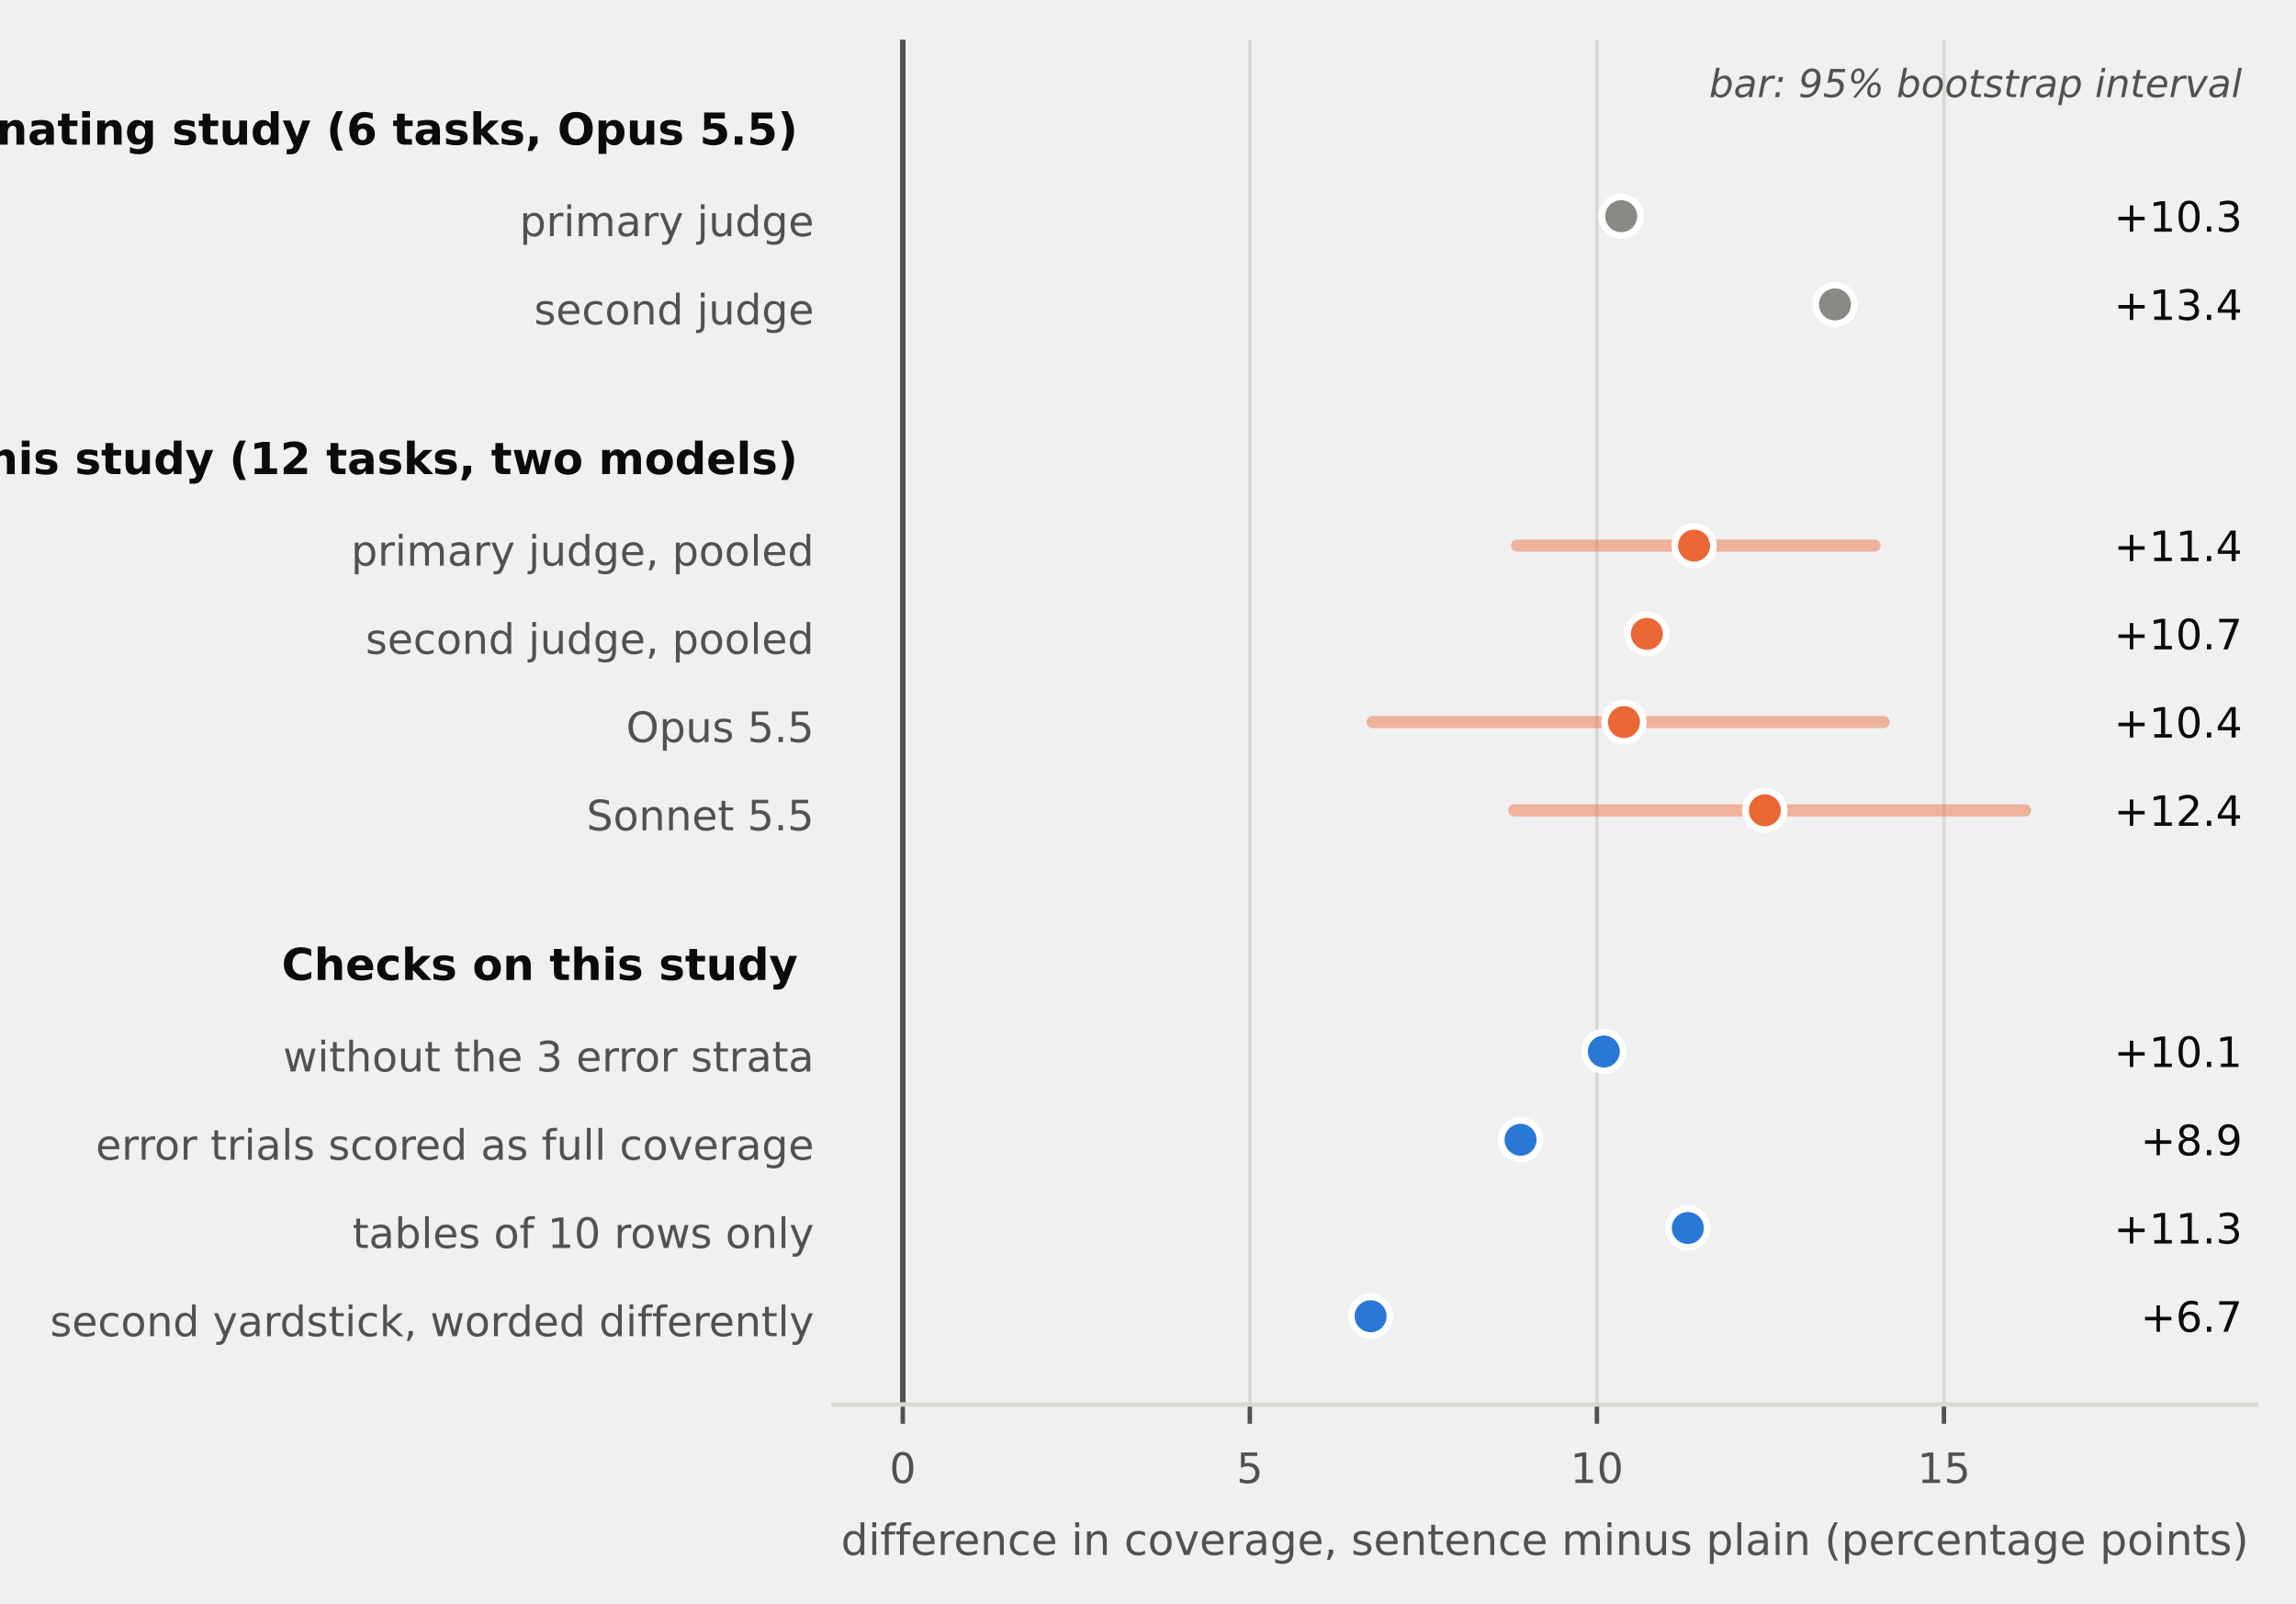
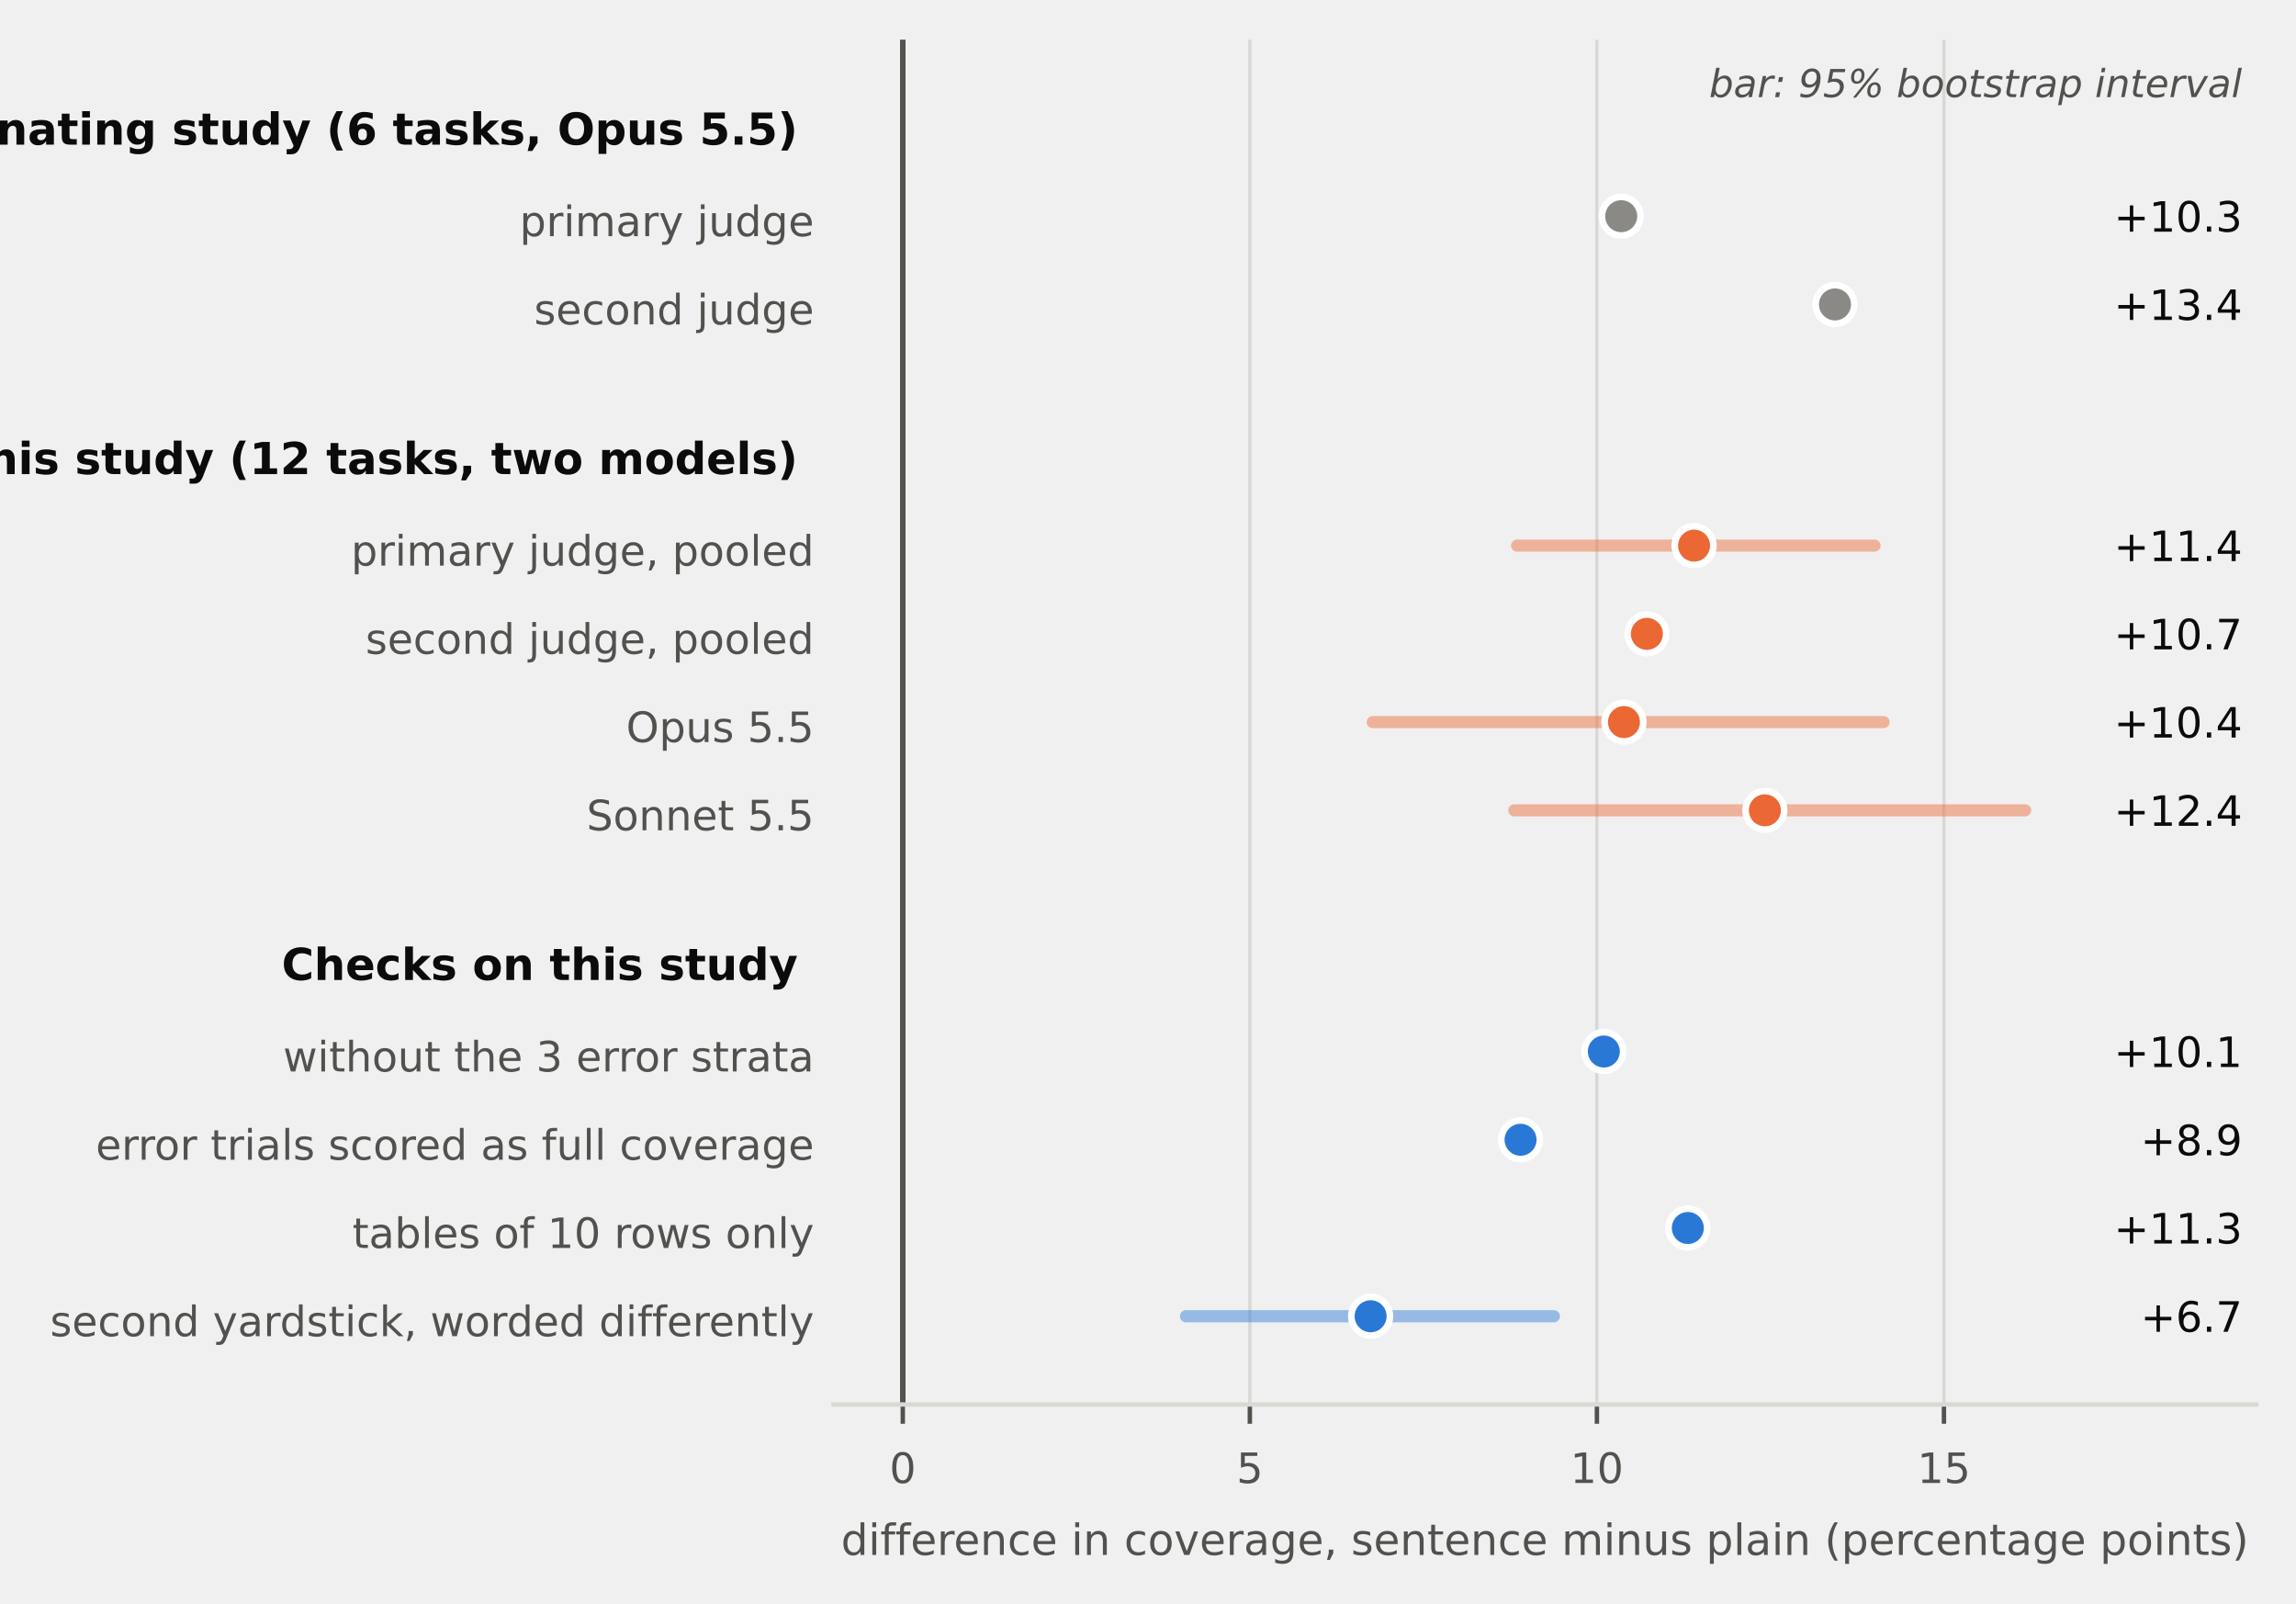
<svg xmlns="http://www.w3.org/2000/svg" xmlns:xlink="http://www.w3.org/1999/xlink" width="416.383pt" height="290.769pt" viewBox="0 0 416.383 290.769" version="1.1">
  <defs>
    <style type="text/css">*{stroke-linejoin: round; stroke-linecap: butt}</style>
  </defs>
  <g id="figure_1">
    <g id="patch_1">
      <path d="M 0 290.769  L 416.383 290.769  L 416.383 0  L 0 0  L 0 290.769  z " style="fill: none" />
    </g>
    <g id="axes_1">
      <g id="patch_2">
        <path d="M 151.135 254.628  L 409.183 254.628  L 409.183 7.2  L 151.135 7.2  L 151.135 254.628  z " style="fill: none" />
      </g>
      <g id="matplotlib.axis_1">
        <g id="xtick_1">
          <g id="line2d_1">
            <path d="M 163.723 254.628  L 163.723 7.2  " clip-path="url(#pe034add187)" style="fill: none; stroke: #d9d8d4; stroke-width: 0.6; stroke-linecap: square" />
          </g>
          <g id="line2d_2">
            <defs>
              <path id="m76695bbce8" d="M 0 0  L 0 3.5  " style="stroke: #52514e; stroke-width: 0.8" />
            </defs>
            <g>
              <use xlink:href="#m76695bbce8" x="163.723" y="254.628" style="fill: #52514e; stroke: #52514e; stroke-width: 0.8" />
            </g>
          </g>
          <g id="text_1">
            <text style="font-size: 7.6px; font-family: 'Helvetica Neue', 'DejaVu Sans'; text-anchor: middle; fill: #52514e" x="163.723" y="268.863" transform="rotate(-0 163.7227 268.8632)">0</text>
          </g>
        </g>
        <g id="xtick_2">
          <g id="line2d_3">
            <path d="M 226.661 254.628  L 226.661 7.2  " clip-path="url(#pe034add187)" style="fill: none; stroke: #d9d8d4; stroke-width: 0.6; stroke-linecap: square" />
          </g>
          <g id="line2d_4">
            <g>
              <use xlink:href="#m76695bbce8" x="226.661" y="254.628" style="fill: #52514e; stroke: #52514e; stroke-width: 0.8" />
            </g>
          </g>
          <g id="text_2">
            <text style="font-size: 7.6px; font-family: 'Helvetica Neue', 'DejaVu Sans'; text-anchor: middle; fill: #52514e" x="226.661" y="268.863" transform="rotate(-0 226.6612 268.8632)">5</text>
          </g>
        </g>
        <g id="xtick_3">
          <g id="line2d_5">
            <path d="M 289.6 254.628  L 289.6 7.2  " clip-path="url(#pe034add187)" style="fill: none; stroke: #d9d8d4; stroke-width: 0.6; stroke-linecap: square" />
          </g>
          <g id="line2d_6">
            <g>
              <use xlink:href="#m76695bbce8" x="289.6" y="254.628" style="fill: #52514e; stroke: #52514e; stroke-width: 0.8" />
            </g>
          </g>
          <g id="text_3">
            <text style="font-size: 7.6px; font-family: 'Helvetica Neue', 'DejaVu Sans'; text-anchor: middle; fill: #52514e" x="289.6" y="268.863" transform="rotate(-0 289.5997 268.8632)">10</text>
          </g>
        </g>
        <g id="xtick_4">
          <g id="line2d_7">
            <path d="M 352.538 254.628  L 352.538 7.2  " clip-path="url(#pe034add187)" style="fill: none; stroke: #d9d8d4; stroke-width: 0.6; stroke-linecap: square" />
          </g>
          <g id="line2d_8">
            <g>
              <use xlink:href="#m76695bbce8" x="352.538" y="254.628" style="fill: #52514e; stroke: #52514e; stroke-width: 0.8" />
            </g>
          </g>
          <g id="text_4">
            <text style="font-size: 7.6px; font-family: 'Helvetica Neue', 'DejaVu Sans'; text-anchor: middle; fill: #52514e" x="352.538" y="268.863" transform="rotate(-0 352.5383 268.8632)">15</text>
          </g>
        </g>
        <g id="text_5">
          <text style="font-size: 7.8px; font-family: 'Helvetica Neue', 'DejaVu Sans'; text-anchor: middle; fill: #52514e" x="280.159" y="281.908" transform="rotate(-0 280.159 281.9076)">difference in coverage, sentence minus plain (percentage points)</text>
        </g>
      </g>
      <g id="matplotlib.axis_2">
        <g id="ytick_1">
          <g id="line2d_9" />
          <g id="text_6">
            <text style="font-size: 7.6px; font-family: 'Helvetica Neue', 'DejaVu Sans'; text-anchor: end; fill: #52514e" x="147.635" y="42.813" transform="rotate(-0 147.635 42.8126)">primary judge</text>
          </g>
        </g>
        <g id="ytick_2">
          <g id="line2d_10" />
          <g id="text_7">
            <text style="font-size: 7.6px; font-family: 'Helvetica Neue', 'DejaVu Sans'; text-anchor: end; fill: #52514e" x="147.635" y="58.81" transform="rotate(-0 147.635 58.8101)">second judge</text>
          </g>
        </g>
        <g id="ytick_3">
          <g id="line2d_11" />
          <g id="text_8">
            <text style="font-size: 7.6px; font-family: 'Helvetica Neue', 'DejaVu Sans'; text-anchor: end; fill: #52514e" x="147.635" y="102.537" transform="rotate(-0 147.635 102.5366)">primary judge, pooled</text>
          </g>
        </g>
        <g id="ytick_4">
          <g id="line2d_12" />
          <g id="text_9">
            <text style="font-size: 7.6px; font-family: 'Helvetica Neue', 'DejaVu Sans'; text-anchor: end; fill: #52514e" x="147.635" y="118.534" transform="rotate(-0 147.635 118.5341)">second judge, pooled</text>
          </g>
        </g>
        <g id="ytick_5">
          <g id="line2d_13" />
          <g id="text_10">
            <text style="font-size: 7.6px; font-family: 'Helvetica Neue', 'DejaVu Sans'; text-anchor: end; fill: #52514e" x="147.635" y="134.532" transform="rotate(-0 147.635 134.5316)">Opus 5.5</text>
          </g>
        </g>
        <g id="ytick_6">
          <g id="line2d_14" />
          <g id="text_11">
            <text style="font-size: 7.6px; font-family: 'Helvetica Neue', 'DejaVu Sans'; text-anchor: end; fill: #52514e" x="147.635" y="150.529" transform="rotate(-0 147.635 150.5291)">Sonnet 5.5</text>
          </g>
        </g>
        <g id="ytick_7">
          <g id="line2d_15" />
          <g id="text_12">
            <text style="font-size: 7.6px; font-family: 'Helvetica Neue', 'DejaVu Sans'; text-anchor: end; fill: #52514e" x="147.635" y="194.256" transform="rotate(-0 147.635 194.2556)">without the 3 error strata</text>
          </g>
        </g>
        <g id="ytick_8">
          <g id="line2d_16" />
          <g id="text_13">
            <text style="font-size: 7.6px; font-family: 'Helvetica Neue', 'DejaVu Sans'; text-anchor: end; fill: #52514e" x="147.635" y="210.253" transform="rotate(-0 147.635 210.2531)">error trials scored as full coverage</text>
          </g>
        </g>
        <g id="ytick_9">
          <g id="line2d_17" />
          <g id="text_14">
            <text style="font-size: 7.6px; font-family: 'Helvetica Neue', 'DejaVu Sans'; text-anchor: end; fill: #52514e" x="147.635" y="226.251" transform="rotate(-0 147.635 226.2506)">tables of 10 rows only</text>
          </g>
        </g>
        <g id="ytick_10">
          <g id="line2d_18" />
          <g id="text_15">
            <text style="font-size: 7.6px; font-family: 'Helvetica Neue', 'DejaVu Sans'; text-anchor: end; fill: #52514e" x="147.635" y="242.248" transform="rotate(-0 147.635 242.2481)">second yardstick, worded differently</text>
          </g>
        </g>
      </g>
      <g id="line2d_19">
        <defs>
          <path id="m700294fc83" d="M 0 3.5  C 0.928 3.5 1.819 3.131 2.475 2.475  C 3.131 1.819 3.5 0.928 3.5 0  C 3.5 -0.928 3.131 -1.819 2.475 -2.475  C 1.819 -3.131 0.928 -3.5 0 -3.5  C -0.928 -3.5 -1.819 -3.131 -2.475 -2.475  C -3.131 -1.819 -3.5 -0.928 -3.5 0  C -3.5 0.928 -3.131 1.819 -2.475 2.475  C -1.819 3.131 -0.928 3.5 0 3.5  z " style="stroke: #ffffff; stroke-width: 1.2" />
        </defs>
        <g clip-path="url(#pe034add187)">
          <use xlink:href="#m700294fc83" x="294.005" y="39.195" style="fill: #8a8985; stroke: #ffffff; stroke-width: 1.2" />
        </g>
      </g>
      <g id="line2d_20">
        <g clip-path="url(#pe034add187)">
          <use xlink:href="#m700294fc83" x="332.776" y="55.193" style="fill: #8a8985; stroke: #ffffff; stroke-width: 1.2" />
        </g>
      </g>
      <g id="line2d_21">
        <path d="M 275.124 98.919  L 339.951 98.919  " clip-path="url(#pe034add187)" style="fill: none; stroke: #eb6834; stroke-opacity: 0.45; stroke-width: 2.2; stroke-linecap: round" />
      </g>
      <g id="line2d_22">
        <defs>
          <path id="mebd650de02" d="M 0 3.5  C 0.928 3.5 1.819 3.131 2.475 2.475  C 3.131 1.819 3.5 0.928 3.5 0  C 3.5 -0.928 3.131 -1.819 2.475 -2.475  C 1.819 -3.131 0.928 -3.5 0 -3.5  C -0.928 -3.5 -1.819 -3.131 -2.475 -2.475  C -3.131 -1.819 -3.5 -0.928 -3.5 0  C -3.5 0.928 -3.131 1.819 -2.475 2.475  C -1.819 3.131 -0.928 3.5 0 3.5  z " style="stroke: #ffffff; stroke-width: 1.2" />
        </defs>
        <g clip-path="url(#pe034add187)">
          <use xlink:href="#mebd650de02" x="307.223" y="98.919" style="fill: #eb6834; stroke: #ffffff; stroke-width: 1.2" />
        </g>
      </g>
      <g id="line2d_23">
        <g clip-path="url(#pe034add187)">
          <use xlink:href="#mebd650de02" x="298.663" y="114.916" style="fill: #eb6834; stroke: #ffffff; stroke-width: 1.2" />
        </g>
      </g>
      <g id="line2d_24">
        <path d="M 248.941 130.914  L 341.587 130.914  " clip-path="url(#pe034add187)" style="fill: none; stroke: #eb6834; stroke-opacity: 0.45; stroke-width: 2.2; stroke-linecap: round" />
      </g>
      <g id="line2d_25">
        <g clip-path="url(#pe034add187)">
          <use xlink:href="#mebd650de02" x="294.509" y="130.914" style="fill: #eb6834; stroke: #ffffff; stroke-width: 1.2" />
        </g>
      </g>
      <g id="line2d_26">
        <path d="M 274.62 146.911  L 367.266 146.911  " clip-path="url(#pe034add187)" style="fill: none; stroke: #eb6834; stroke-opacity: 0.45; stroke-width: 2.2; stroke-linecap: round" />
      </g>
      <g id="line2d_27">
        <g clip-path="url(#pe034add187)">
          <use xlink:href="#mebd650de02" x="320.062" y="146.911" style="fill: #eb6834; stroke: #ffffff; stroke-width: 1.2" />
        </g>
      </g>
      <g id="line2d_28">
        <defs>
          <path id="m8c7ac39cb0" d="M 0 3.5  C 0.928 3.5 1.819 3.131 2.475 2.475  C 3.131 1.819 3.5 0.928 3.5 0  C 3.5 -0.928 3.131 -1.819 2.475 -2.475  C 1.819 -3.131 0.928 -3.5 0 -3.5  C -0.928 -3.5 -1.819 -3.131 -2.475 -2.475  C -3.131 -1.819 -3.5 -0.928 -3.5 0  C -3.5 0.928 -3.131 1.819 -2.475 2.475  C -1.819 3.131 -0.928 3.5 0 3.5  z " style="stroke: #ffffff; stroke-width: 1.2" />
        </defs>
        <g clip-path="url(#pe034add187)">
          <use xlink:href="#m8c7ac39cb0" x="290.859" y="190.638" style="fill: #2a78d6; stroke: #ffffff; stroke-width: 1.2" />
        </g>
      </g>
      <g id="line2d_29">
        <g clip-path="url(#pe034add187)">
          <use xlink:href="#m8c7ac39cb0" x="275.753" y="206.636" style="fill: #2a78d6; stroke: #ffffff; stroke-width: 1.2" />
        </g>
      </g>
      <g id="line2d_30">
        <g clip-path="url(#pe034add187)">
          <use xlink:href="#m8c7ac39cb0" x="306.09" y="222.633" style="fill: #2a78d6; stroke: #ffffff; stroke-width: 1.2" />
        </g>
      </g>
      <g id="line2d_31">
+         <path d="M 215.081 238.631  L 281.795 238.631  " clip-path="url(#pe034add187)" style="fill: none; stroke: #2a78d6; stroke-opacity: 0.45; stroke-width: 2.2; stroke-linecap: round" />
+       </g>
+       <g id="line2d_32">
        <g clip-path="url(#pe034add187)">
          <use xlink:href="#m8c7ac39cb0" x="248.564" y="238.631" style="fill: #2a78d6; stroke: #ffffff; stroke-width: 1.2" />
        </g>
      </g>
-       <g id="line2d_32">
+       <g id="line2d_33">
        <path d="M 163.723 254.628  L 163.723 7.2  " clip-path="url(#pe034add187)" style="fill: none; stroke: #52514e; stroke-linecap: square" />
      </g>
      <g id="patch_3">
        <path d="M 151.135 254.628  L 409.183 254.628  " style="fill: none; stroke: #d9d8d4; stroke-width: 0.8; stroke-linejoin: miter; stroke-linecap: square" />
      </g>
      <g id="text_16">
        <text style="font-weight: 700; font-size: 8px; font-family: 'Helvetica Neue', 'DejaVu Sans'; text-anchor: end; fill: #0b0b0b" x="144.684" y="26.23" transform="rotate(-0 144.6838 26.2295)">Originating study (6 tasks, Opus 5.5)</text>
      </g>
      <g id="text_17">
        <text style="font-size: 7.6px; font-family: 'Helvetica Neue', 'DejaVu Sans'; text-anchor: end; fill: #0b0b0b" x="406.665" y="42.003" transform="rotate(-0 406.6654 42.0032)">+10.3</text>
      </g>
      <g id="text_18">
        <text style="font-size: 7.6px; font-family: 'Helvetica Neue', 'DejaVu Sans'; text-anchor: end; fill: #0b0b0b" x="406.665" y="58.001" transform="rotate(-0 406.6654 58.0007)">+13.4</text>
      </g>
      <g id="text_19">
        <text style="font-weight: 700; font-size: 8px; font-family: 'Helvetica Neue', 'DejaVu Sans'; text-anchor: end; fill: #0b0b0b" x="144.684" y="85.954" transform="rotate(-0 144.6838 85.9535)">This study (12 tasks, two models)</text>
      </g>
      <g id="text_20">
        <text style="font-size: 7.6px; font-family: 'Helvetica Neue', 'DejaVu Sans'; text-anchor: end; fill: #0b0b0b" x="406.665" y="101.727" transform="rotate(-0 406.6654 101.7272)">+11.4</text>
      </g>
      <g id="text_21">
        <text style="font-size: 7.6px; font-family: 'Helvetica Neue', 'DejaVu Sans'; text-anchor: end; fill: #0b0b0b" x="406.665" y="117.725" transform="rotate(-0 406.6654 117.7247)">+10.7</text>
      </g>
      <g id="text_22">
        <text style="font-size: 7.6px; font-family: 'Helvetica Neue', 'DejaVu Sans'; text-anchor: end; fill: #0b0b0b" x="406.665" y="133.722" transform="rotate(-0 406.6654 133.7222)">+10.4</text>
      </g>
      <g id="text_23">
        <text style="font-size: 7.6px; font-family: 'Helvetica Neue', 'DejaVu Sans'; text-anchor: end; fill: #0b0b0b" x="406.665" y="149.72" transform="rotate(-0 406.6654 149.7197)">+12.4</text>
      </g>
      <g id="text_24">
        <text style="font-weight: 700; font-size: 8px; font-family: 'Helvetica Neue', 'DejaVu Sans'; text-anchor: end; fill: #0b0b0b" x="144.684" y="177.673" transform="rotate(-0 144.6838 177.6725)">Checks on this study</text>
      </g>
      <g id="text_25">
        <text style="font-size: 7.6px; font-family: 'Helvetica Neue', 'DejaVu Sans'; text-anchor: end; fill: #0b0b0b" x="406.665" y="193.446" transform="rotate(-0 406.6654 193.4462)">+10.1</text>
      </g>
      <g id="text_26">
        <text style="font-size: 7.6px; font-family: 'Helvetica Neue', 'DejaVu Sans'; text-anchor: end; fill: #0b0b0b" x="406.665" y="209.444" transform="rotate(-0 406.6654 209.4437)">+8.9</text>
      </g>
      <g id="text_27">
        <text style="font-size: 7.6px; font-family: 'Helvetica Neue', 'DejaVu Sans'; text-anchor: end; fill: #0b0b0b" x="406.665" y="225.441" transform="rotate(-0 406.6654 225.4412)">+11.3</text>
      </g>
      <g id="text_28">
        <text style="font-size: 7.6px; font-family: 'Helvetica Neue', 'DejaVu Sans'; text-anchor: end; fill: #0b0b0b" x="406.665" y="241.439" transform="rotate(-0 406.6654 241.4387)">+6.7</text>
      </g>
      <g id="text_29">
        <text style="font-style: italic; font-size: 7px; font-family: 'Helvetica Neue', 'DejaVu Sans'; text-anchor: end; fill: #52514e" x="406.602" y="17.61" transform="rotate(-0 406.6025 17.61042)">bar: 95% bootstrap interval</text>
      </g>
    </g>
  </g>
  <defs>
    <clipPath id="pe034add187">
      <rect x="151.135" y="7.2" width="258.048" height="247.428" />
    </clipPath>
  </defs>
</svg>
